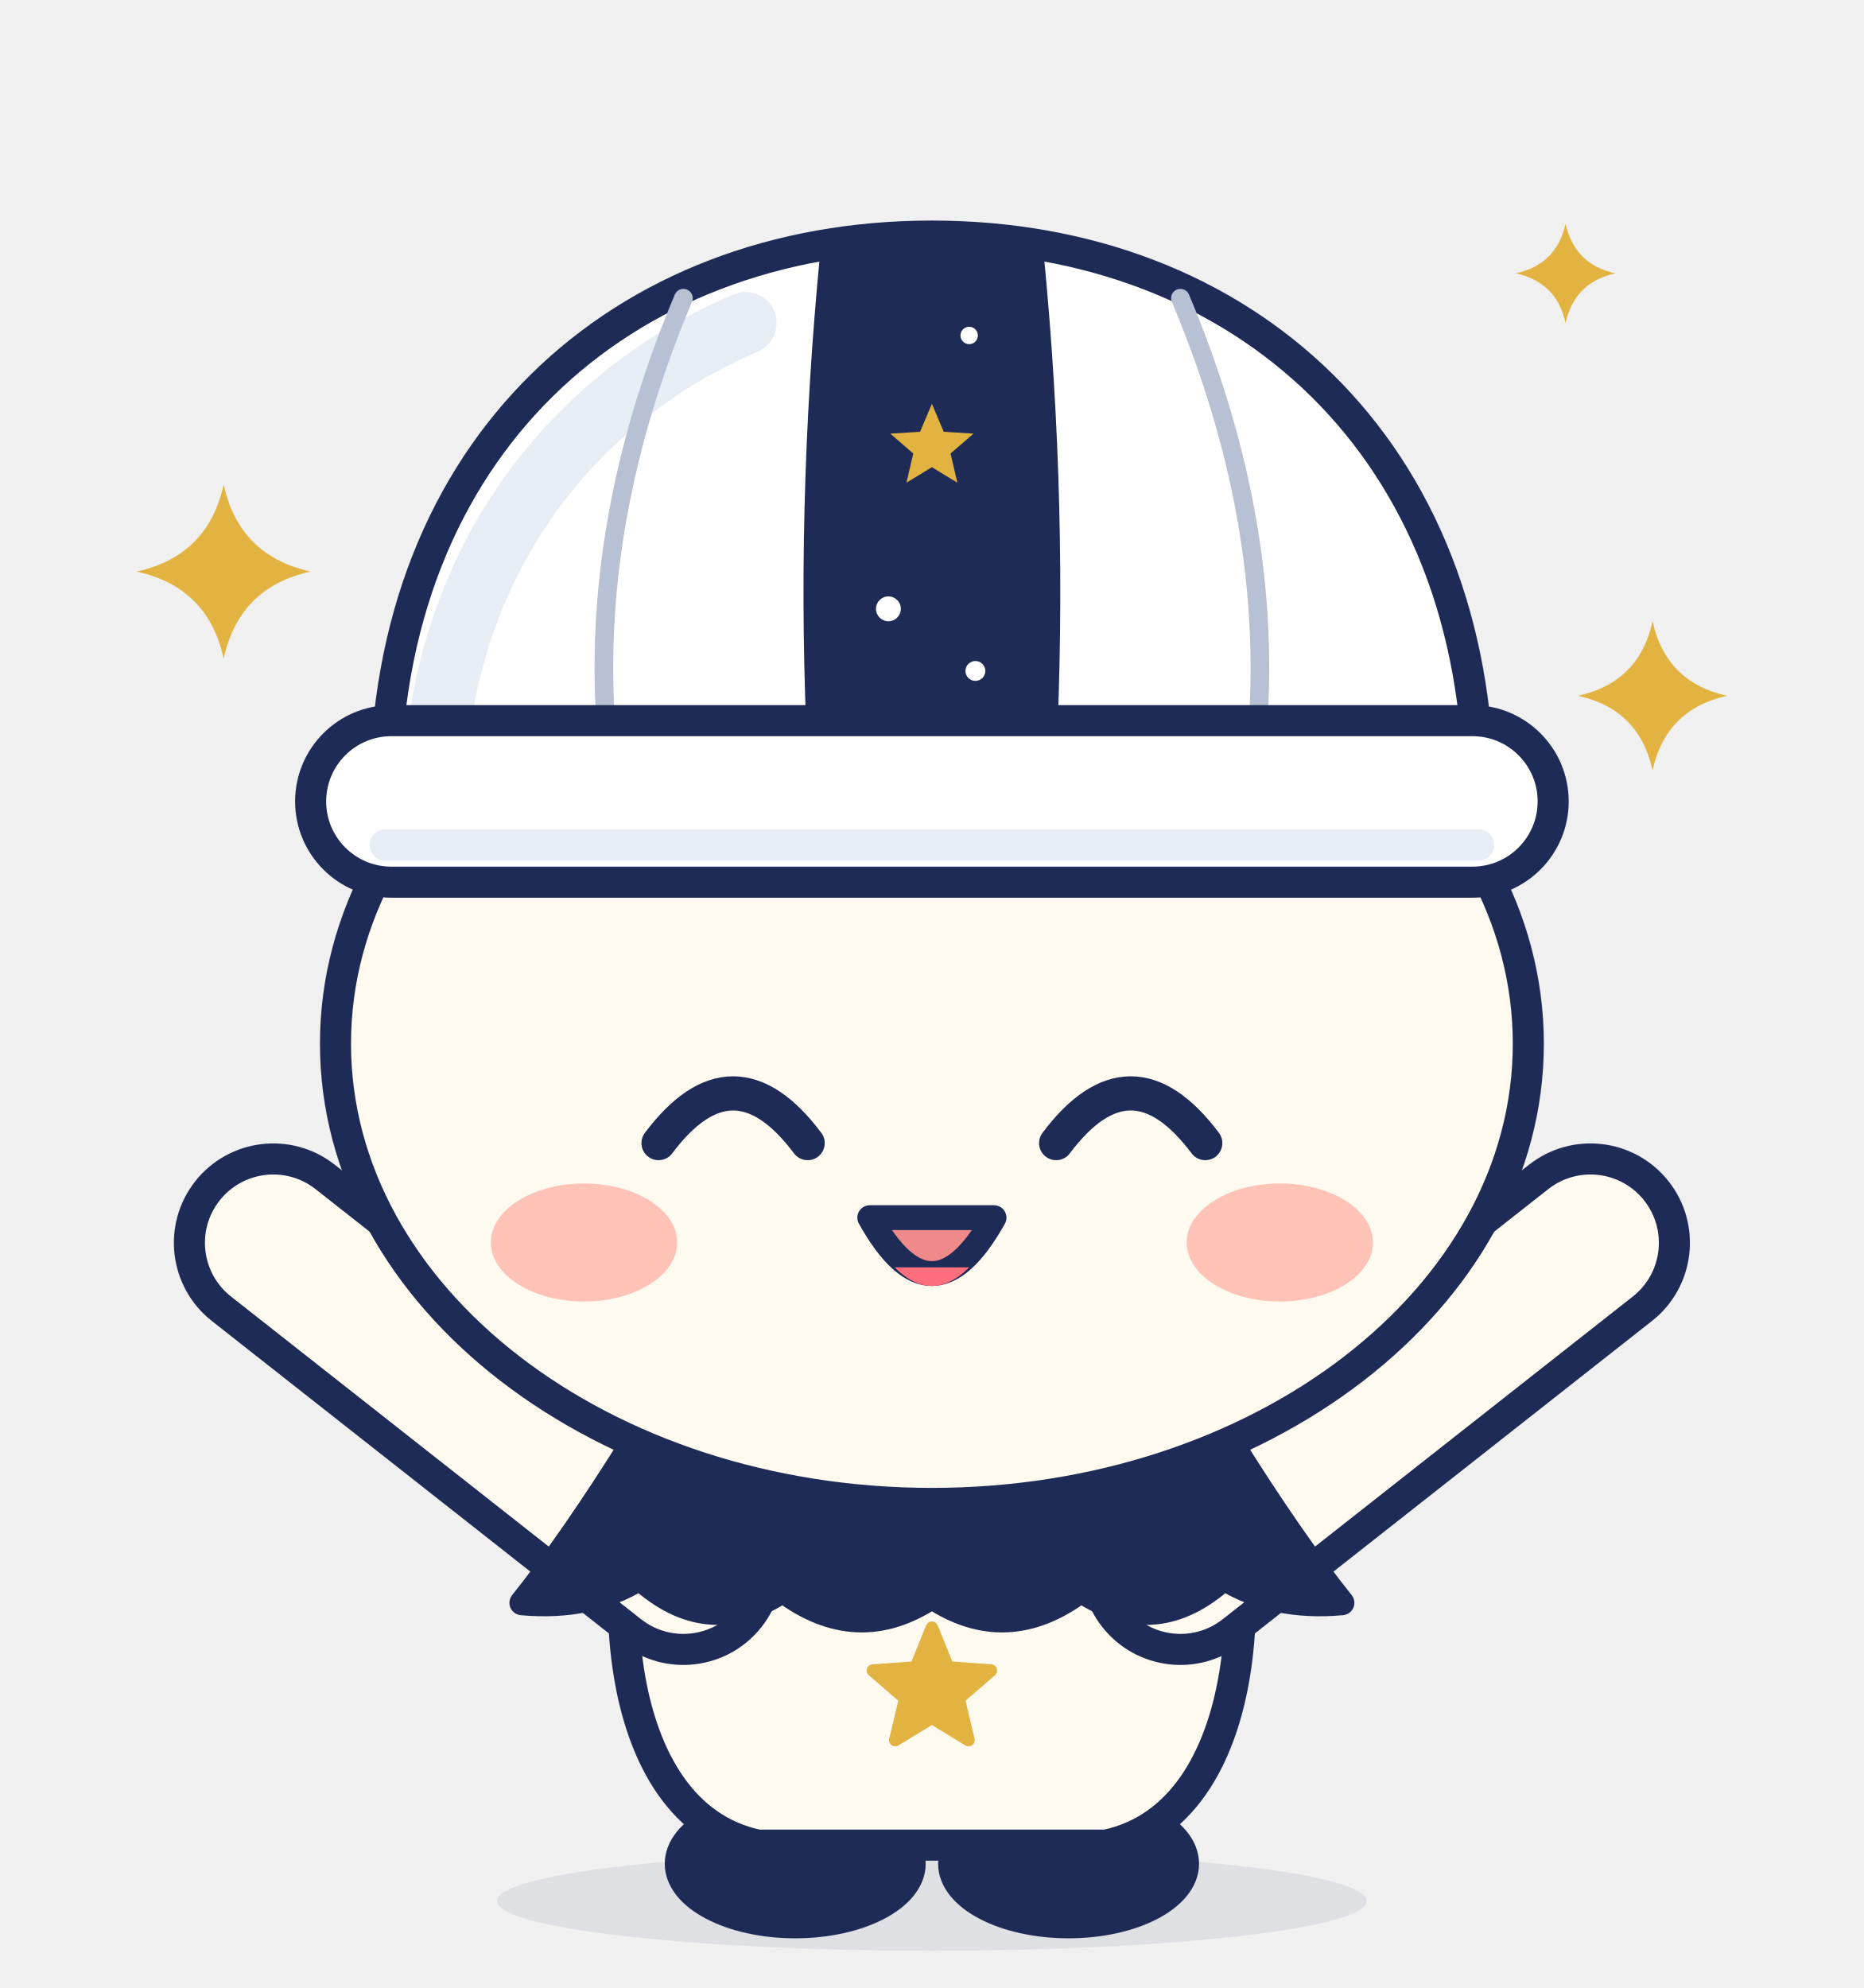
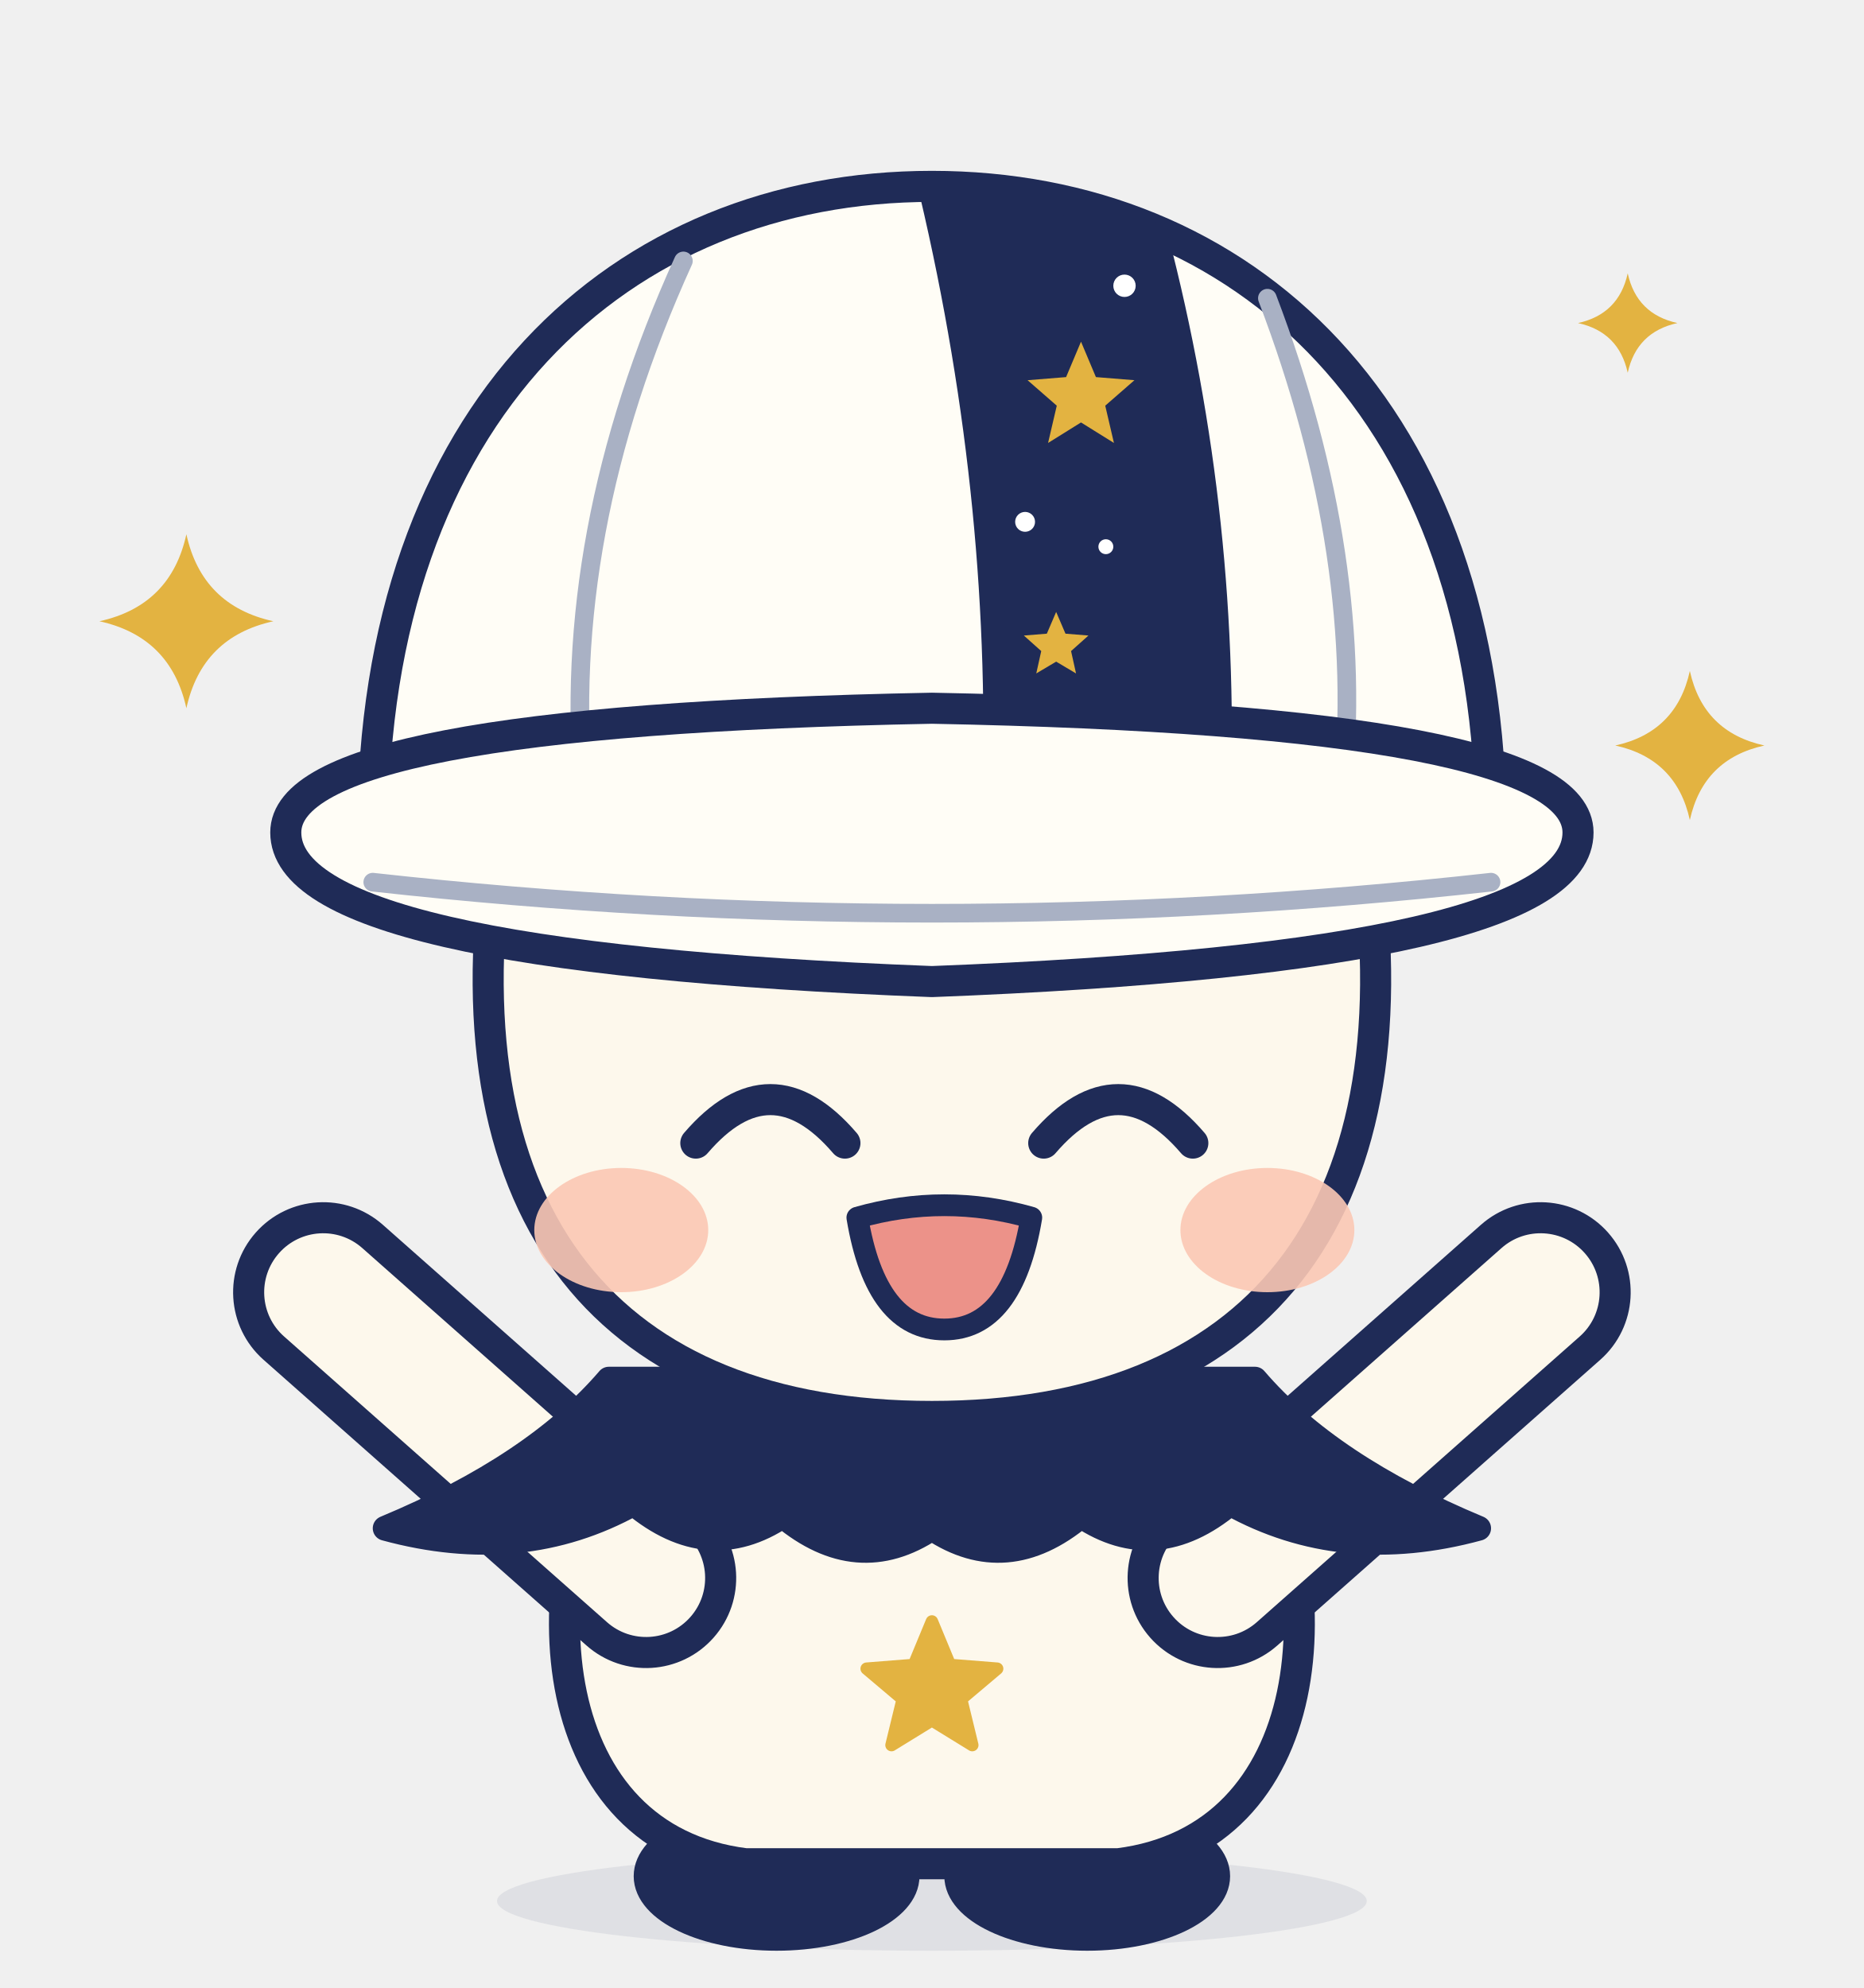
<svg xmlns="http://www.w3.org/2000/svg" viewBox="0 0 300 320" role="img">
  <ellipse cx="150" cy="306" rx="70" ry="8" fill="#1f2b57" opacity=".08" />
  <g fill="#1f2b57" stroke="#1f2b57" stroke-width="4" stroke-linejoin="round" stroke-linecap="round">
-     <ellipse cx="128" cy="300" rx="19" ry="10" />
-     <ellipse cx="172" cy="300" rx="19" ry="10" />
+     <ellipse cx="125" cy="302" rx="21" ry="10" />
+     <ellipse cx="175" cy="302" rx="21" ry="10" />
  </g>
-   <path d="M106 226 C96 252 98 292 122 297 L178 297 C202 292 204 252 194 226Z" fill="#fffaf0" stroke="#1f2b57" stroke-width="5" stroke-linejoin="round" stroke-linecap="round" />
-   <path d="M150.0 262.0 L152.6 268.4 L159.5 268.9 L154.3 273.4 L155.9 280.1 L150.0 276.5 L144.1 280.1 L145.7 273.4 L140.5 268.9 L147.4 268.4Z" fill="#e3b341" stroke="#e3b341" stroke-width="2" stroke-linejoin="round" />
-   <g transform="translate(110 252) rotate(-141.8)">
-     <rect x="-13.5" y="-13.5" width="111.0" height="27" rx="13.5" fill="#fffaf0" stroke="#1f2b57" stroke-width="5" stroke-linejoin="round" stroke-linecap="round" />
+   <path d="M100 226 C84 256 88 296 120 300 L180 300 C212 296 216 256 200 226Z" fill="#fdf8ec" stroke="#1f2b57" stroke-width="5" stroke-linejoin="round" stroke-linecap="round" />
+   <path d="M150.0 261.0 L152.9 268.0 L160.5 268.6 L154.7 273.5 L156.5 280.9 L150.0 276.9 L143.5 280.9 L145.3 273.5 L139.5 268.6 L147.1 268.0Z" fill="#e3b341" stroke="#e3b341" stroke-width="2" stroke-linejoin="round" />
+   <g transform="translate(104 254) rotate(-138.5)">
+     <rect x="-12" y="-12" width="93.4" height="24" rx="12" fill="#fdf8ec" stroke="#1f2b57" stroke-width="5" stroke-linejoin="round" stroke-linecap="round" />
  </g>
-   <g transform="translate(190 252) rotate(-38.2)">
-     <rect x="-13.5" y="-13.5" width="111.0" height="27" rx="13.5" fill="#fffaf0" stroke="#1f2b57" stroke-width="5" stroke-linejoin="round" stroke-linecap="round" />
+   <g transform="translate(196 254) rotate(-41.5)">
+     <rect x="-12" y="-12" width="93.4" height="24" rx="12" fill="#fdf8ec" stroke="#1f2b57" stroke-width="5" stroke-linejoin="round" stroke-linecap="round" />
  </g>
-   <path d="M102 232 Q92 248 84 258 Q95 259 103 254 Q114 264 126 256 Q138 265 150 257 Q162 265 174 256 Q186 264 197 254 Q205 259 216 258 Q208 248 198 232Z" fill="#1f2b57" stroke="#1f2b57" stroke-width="4" stroke-linejoin="round" stroke-linecap="round" />
-   <ellipse cx="150" cy="168" rx="96" ry="74" fill="#fffaf0" stroke="#1f2b57" stroke-width="5" stroke-linejoin="round" stroke-linecap="round" />
-   <path d="M62 128 C62 72 100 38 150 38 C200 38 238 72 238 128Z" fill="#ffffff" stroke="#1f2b57" stroke-width="5" stroke-linejoin="round" stroke-linecap="round" />
-   <path d="M70 124 C72 90 92 64 120 52" fill="none" stroke="#e8ecf5" stroke-width="10" stroke-linecap="round" />
-   <g fill="none" stroke="#b8c0d4" stroke-width="3" stroke-linecap="round">
-     <path d="M110 48 Q94 86 98 122" />
-     <path d="M190 48 Q206 86 202 122" />
+   <path d="M98 222 Q86 236 62 246 Q84 252 102 242 Q114 252 126 244 Q138 254 150 246 Q162 254 174 244 Q186 252 198 242 Q216 252 238 246 Q214 236 202 222Z" fill="#1f2b57" stroke="#1f2b57" stroke-width="4" stroke-linejoin="round" stroke-linecap="round" />
+   <path d="M80 138 C72 196 98 228 150 228 C202 228 228 196 220 138Z" fill="#fdf8ec" stroke="#1f2b57" stroke-width="5" stroke-linejoin="round" stroke-linecap="round" />
+   <path d="M60 134 C60 66 100 30 150 30 C200 30 240 66 240 134Z" fill="#fffdf6" stroke="#1f2b57" stroke-width="5" stroke-linejoin="round" stroke-linecap="round" />
+   <g fill="none" stroke="#a9b1c4" stroke-width="3" stroke-linecap="round">
+     <path d="M110 42 Q90 86 94 128" />
+     <path d="M204 48 Q220 90 216 128" />
  </g>
-   <path d="M134 41 Q130 82 132 122 L168 122 Q170 82 166 41 Q150 37 134 41Z" fill="#1f2b57" stroke="#1f2b57" stroke-width="4" stroke-linejoin="round" stroke-linecap="round" />
-   <path d="M150.0 65.0 L151.9 69.5 L156.7 69.8 L153.0 73.0 L154.1 77.7 L150.0 75.2 L145.9 77.7 L147.0 73.0 L143.3 69.8 L148.1 69.5Z" fill="#e3b341" />
-   <circle cx="143" cy="98" r="2" fill="#fff" />
-   <circle cx="157" cy="108" r="1.6" fill="#fff" />
-   <circle cx="156" cy="54" r="1.4" fill="#fff" />
-   <rect x="50" y="116" width="200" height="26" rx="13" fill="#ffffff" stroke="#1f2b57" stroke-width="5" stroke-linejoin="round" stroke-linecap="round" />
-   <path d="M62 136 H238" stroke="#e8ecf5" stroke-width="5" stroke-linecap="round" />
-   <ellipse cx="94" cy="200" rx="15" ry="9.5" fill="#ffb9ad" opacity=".85" />
-   <ellipse cx="206" cy="200" rx="15" ry="9.5" fill="#ffb9ad" opacity=".85" />
-   <g fill="none" stroke="#1f2b57" stroke-width="5.5" stroke-linejoin="round" stroke-linecap="round">
-     <path d="M106 184 Q118 168 130 184" />
-     <path d="M170 184 Q182 168 194 184" />
+   <path d="M150 31 Q170 30 186 38 Q198 84 196 132 L160 132 Q162 82 150 31Z" fill="#1f2b57" stroke="#1f2b57" stroke-width="4" stroke-linejoin="round" stroke-linecap="round" />
+   <path d="M174.0 55.0 L176.4 60.7 L182.6 61.2 L177.9 65.3 L179.3 71.3 L174.0 68.0 L168.7 71.3 L170.1 65.3 L165.4 61.2 L171.6 60.7Z" fill="#e3b341" />
+   <path d="M170.0 98.5 L171.5 102.0 L175.2 102.3 L172.4 104.8 L173.2 108.4 L170.0 106.5 L166.8 108.4 L167.6 104.8 L164.8 102.3 L168.5 102.0Z" fill="#e3b341" />
+   <circle cx="181" cy="46" r="1.8" fill="#fff" />
+   <circle cx="165" cy="84" r="1.6" fill="#fff" />
+   <circle cx="184" cy="120" r="2" fill="#fff" />
+   <circle cx="178" cy="88" r="1.2" fill="#fff" />
+   <path d="M46 134 Q46 116 150 114 Q254 116 254 134 Q254 154 150 158 Q46 154 46 134Z" fill="#fffdf6" stroke="#1f2b57" stroke-width="5" stroke-linejoin="round" stroke-linecap="round" />
+   <path d="M60 142 Q150 152 240 142" fill="none" stroke="#a9b1c4" stroke-width="3" stroke-linecap="round" />
+   <ellipse cx="100" cy="198" rx="14" ry="10" fill="#fbc8b4" opacity=".9" />
+   <ellipse cx="204" cy="198" rx="14" ry="10" fill="#fbc8b4" opacity=".9" />
+   <g fill="none" stroke="#1f2b57" stroke-width="5" stroke-linejoin="round" stroke-linecap="round">
+     <path d="M112 184 Q124 170 136 184" />
+     <path d="M168 184 Q180 170 192 184" />
  </g>
-   <path d="M140 196 Q150 214 160 196Z" fill="#f08a8a" stroke="#1f2b57" stroke-width="4" stroke-linejoin="round" stroke-linecap="round" />
-   <path d="M144 204 Q150 210 156 204" fill="#ff6f7d" />
-   <path d="M36 78 Q38.52 89.48 50 92 Q38.52 94.52 36 106 Q33.48 94.52 22 92 Q33.48 89.48 36 78Z" fill="#e3b341" />
-   <path d="M266 100 Q268.16 109.84 278 112 Q268.16 114.16 266 124 Q263.84 114.16 254 112 Q263.84 109.84 266 100Z" fill="#e3b341" />
-   <path d="M252 36 Q253.44 42.56 260 44 Q253.44 45.44 252 52 Q250.56 45.44 244 44 Q250.56 42.56 252 36Z" fill="#e3b341" />
+   <path d="M138 196 Q152 192 166 196 Q163 214 152 214 Q141 214 138 196Z" fill="#ec9289" stroke="#1f2b57" stroke-width="3.5" stroke-linejoin="round" stroke-linecap="round" />
+   <path d="M30 86 Q32.52 97.48 44 100 Q32.52 102.52 30 114 Q27.48 102.52 16 100 Q27.48 97.48 30 86Z" fill="#e3b341" />
+   <path d="M272 108 Q274.16 117.84 284 120 Q274.16 122.16 272 132 Q269.84 122.16 260 120 Q269.84 117.84 272 108Z" fill="#e3b341" />
+   <path d="M262 44 Q263.44 50.56 270 52 Q263.44 53.44 262 60 Q260.56 53.44 254 52 Q260.56 50.56 262 44Z" fill="#e3b341" />
</svg>
